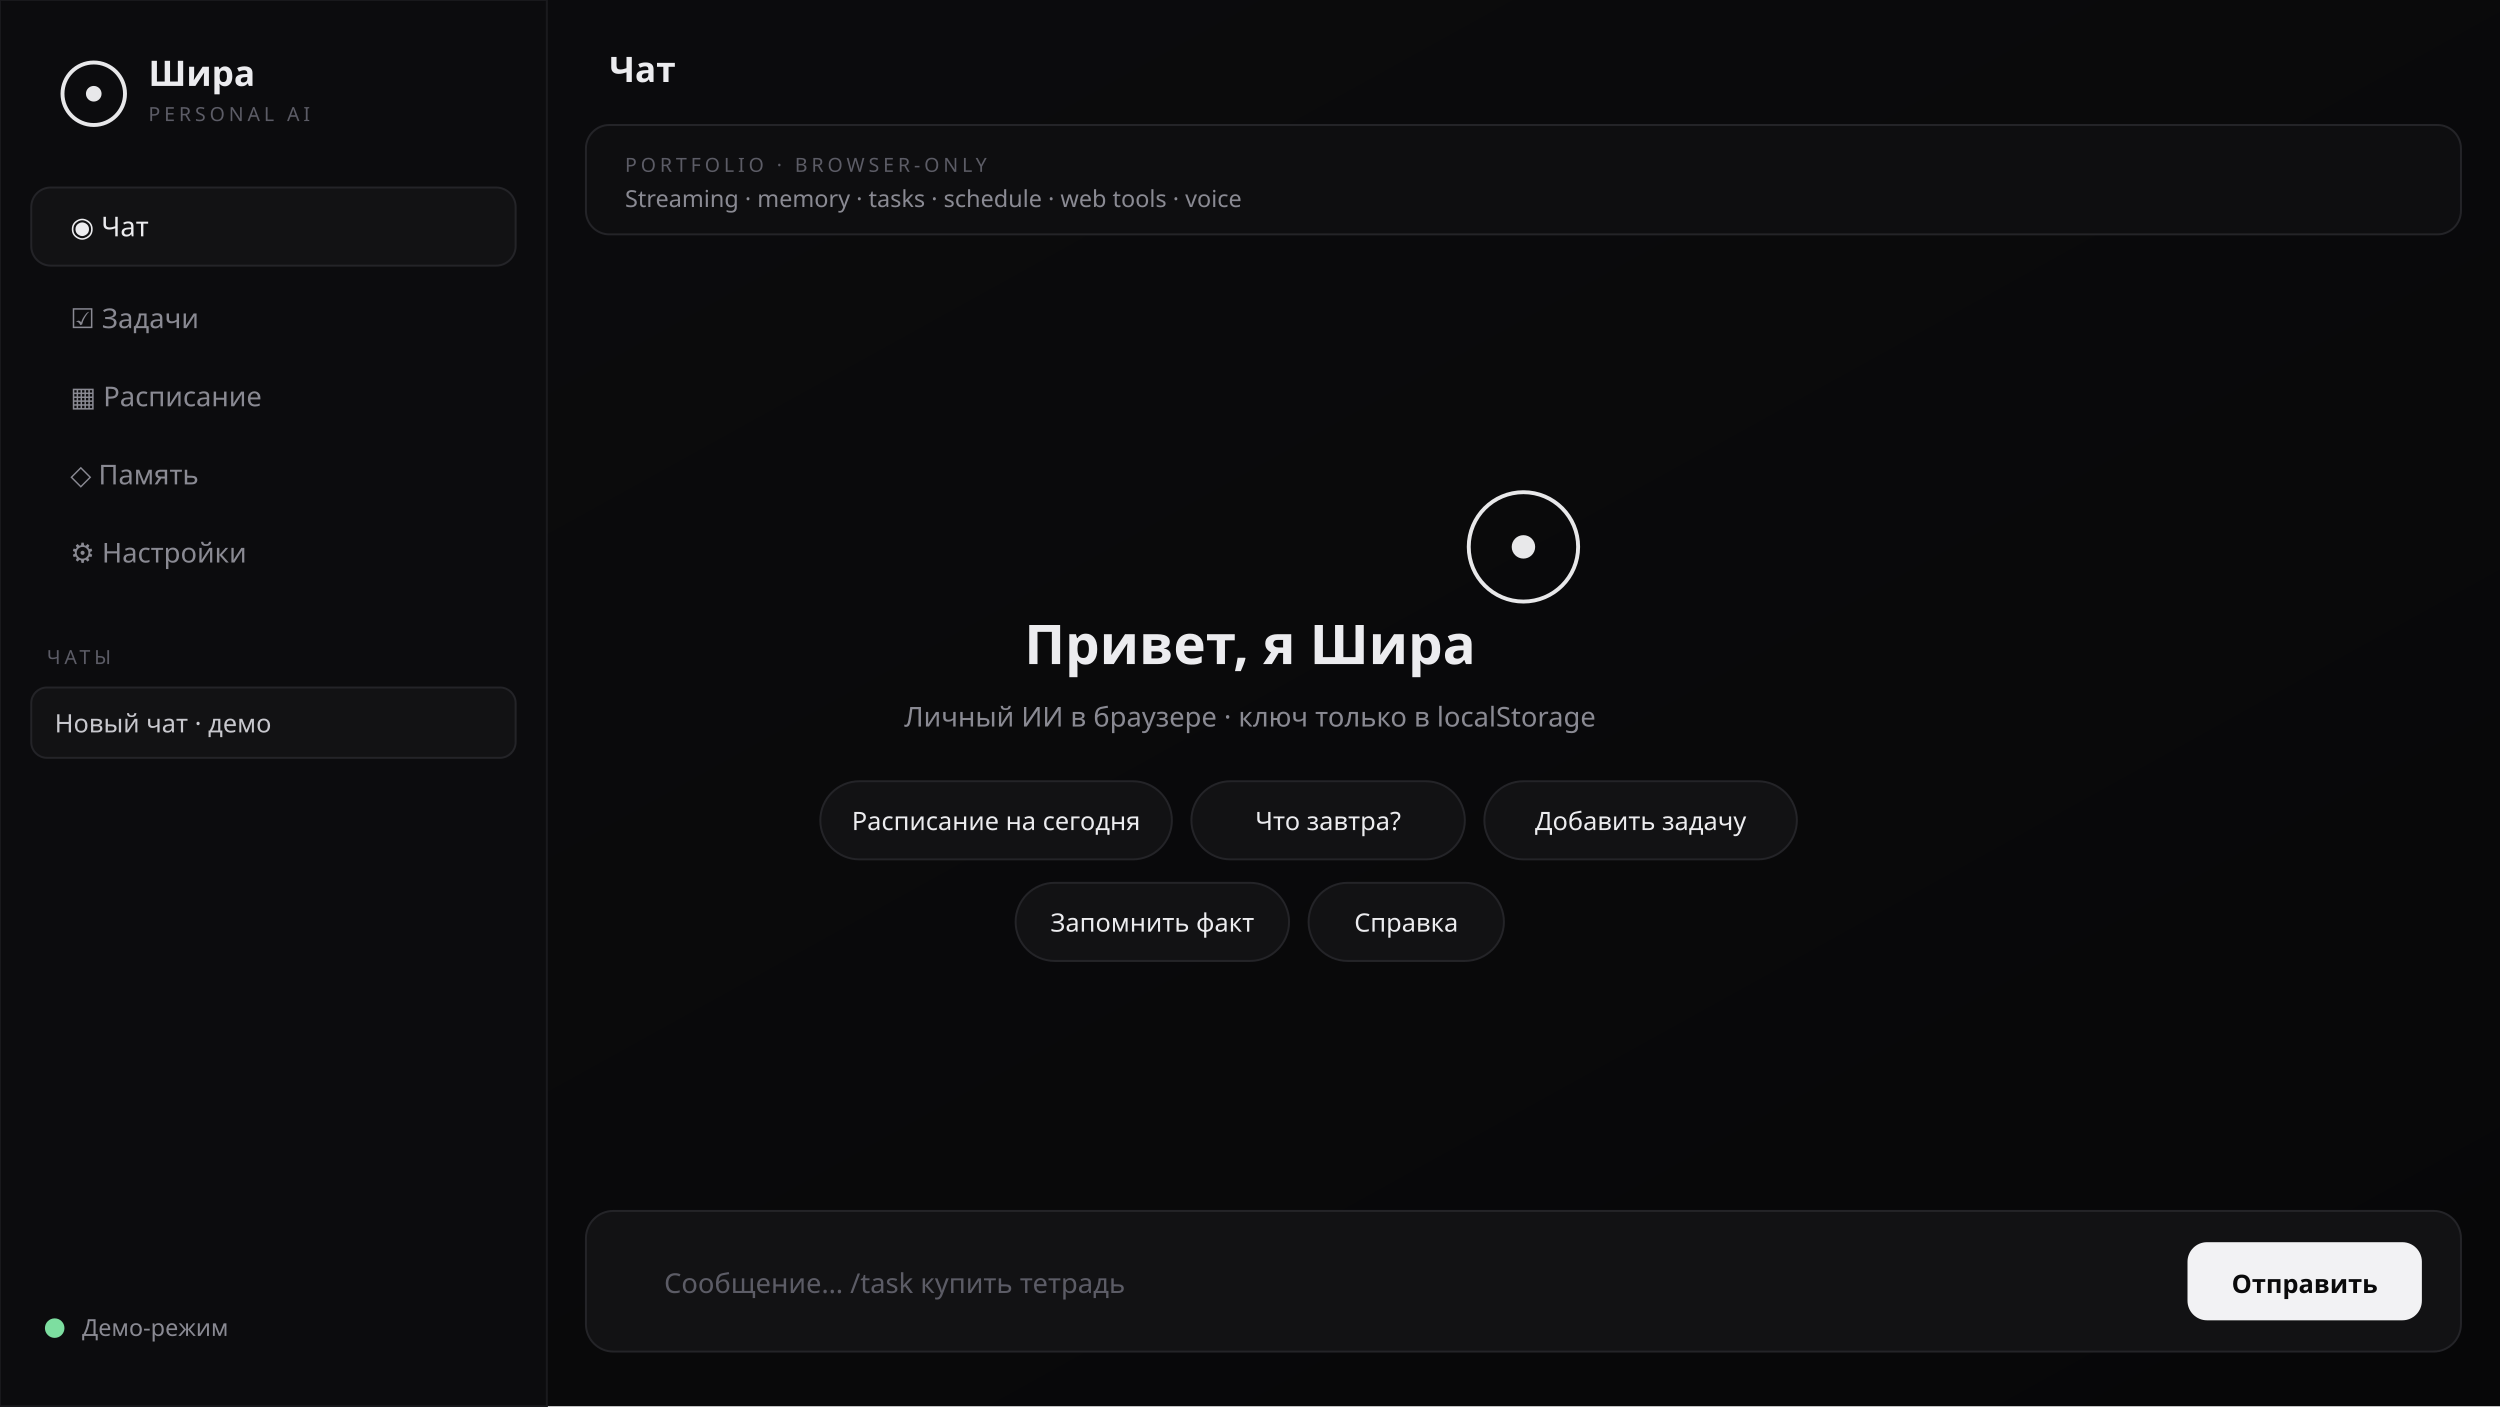
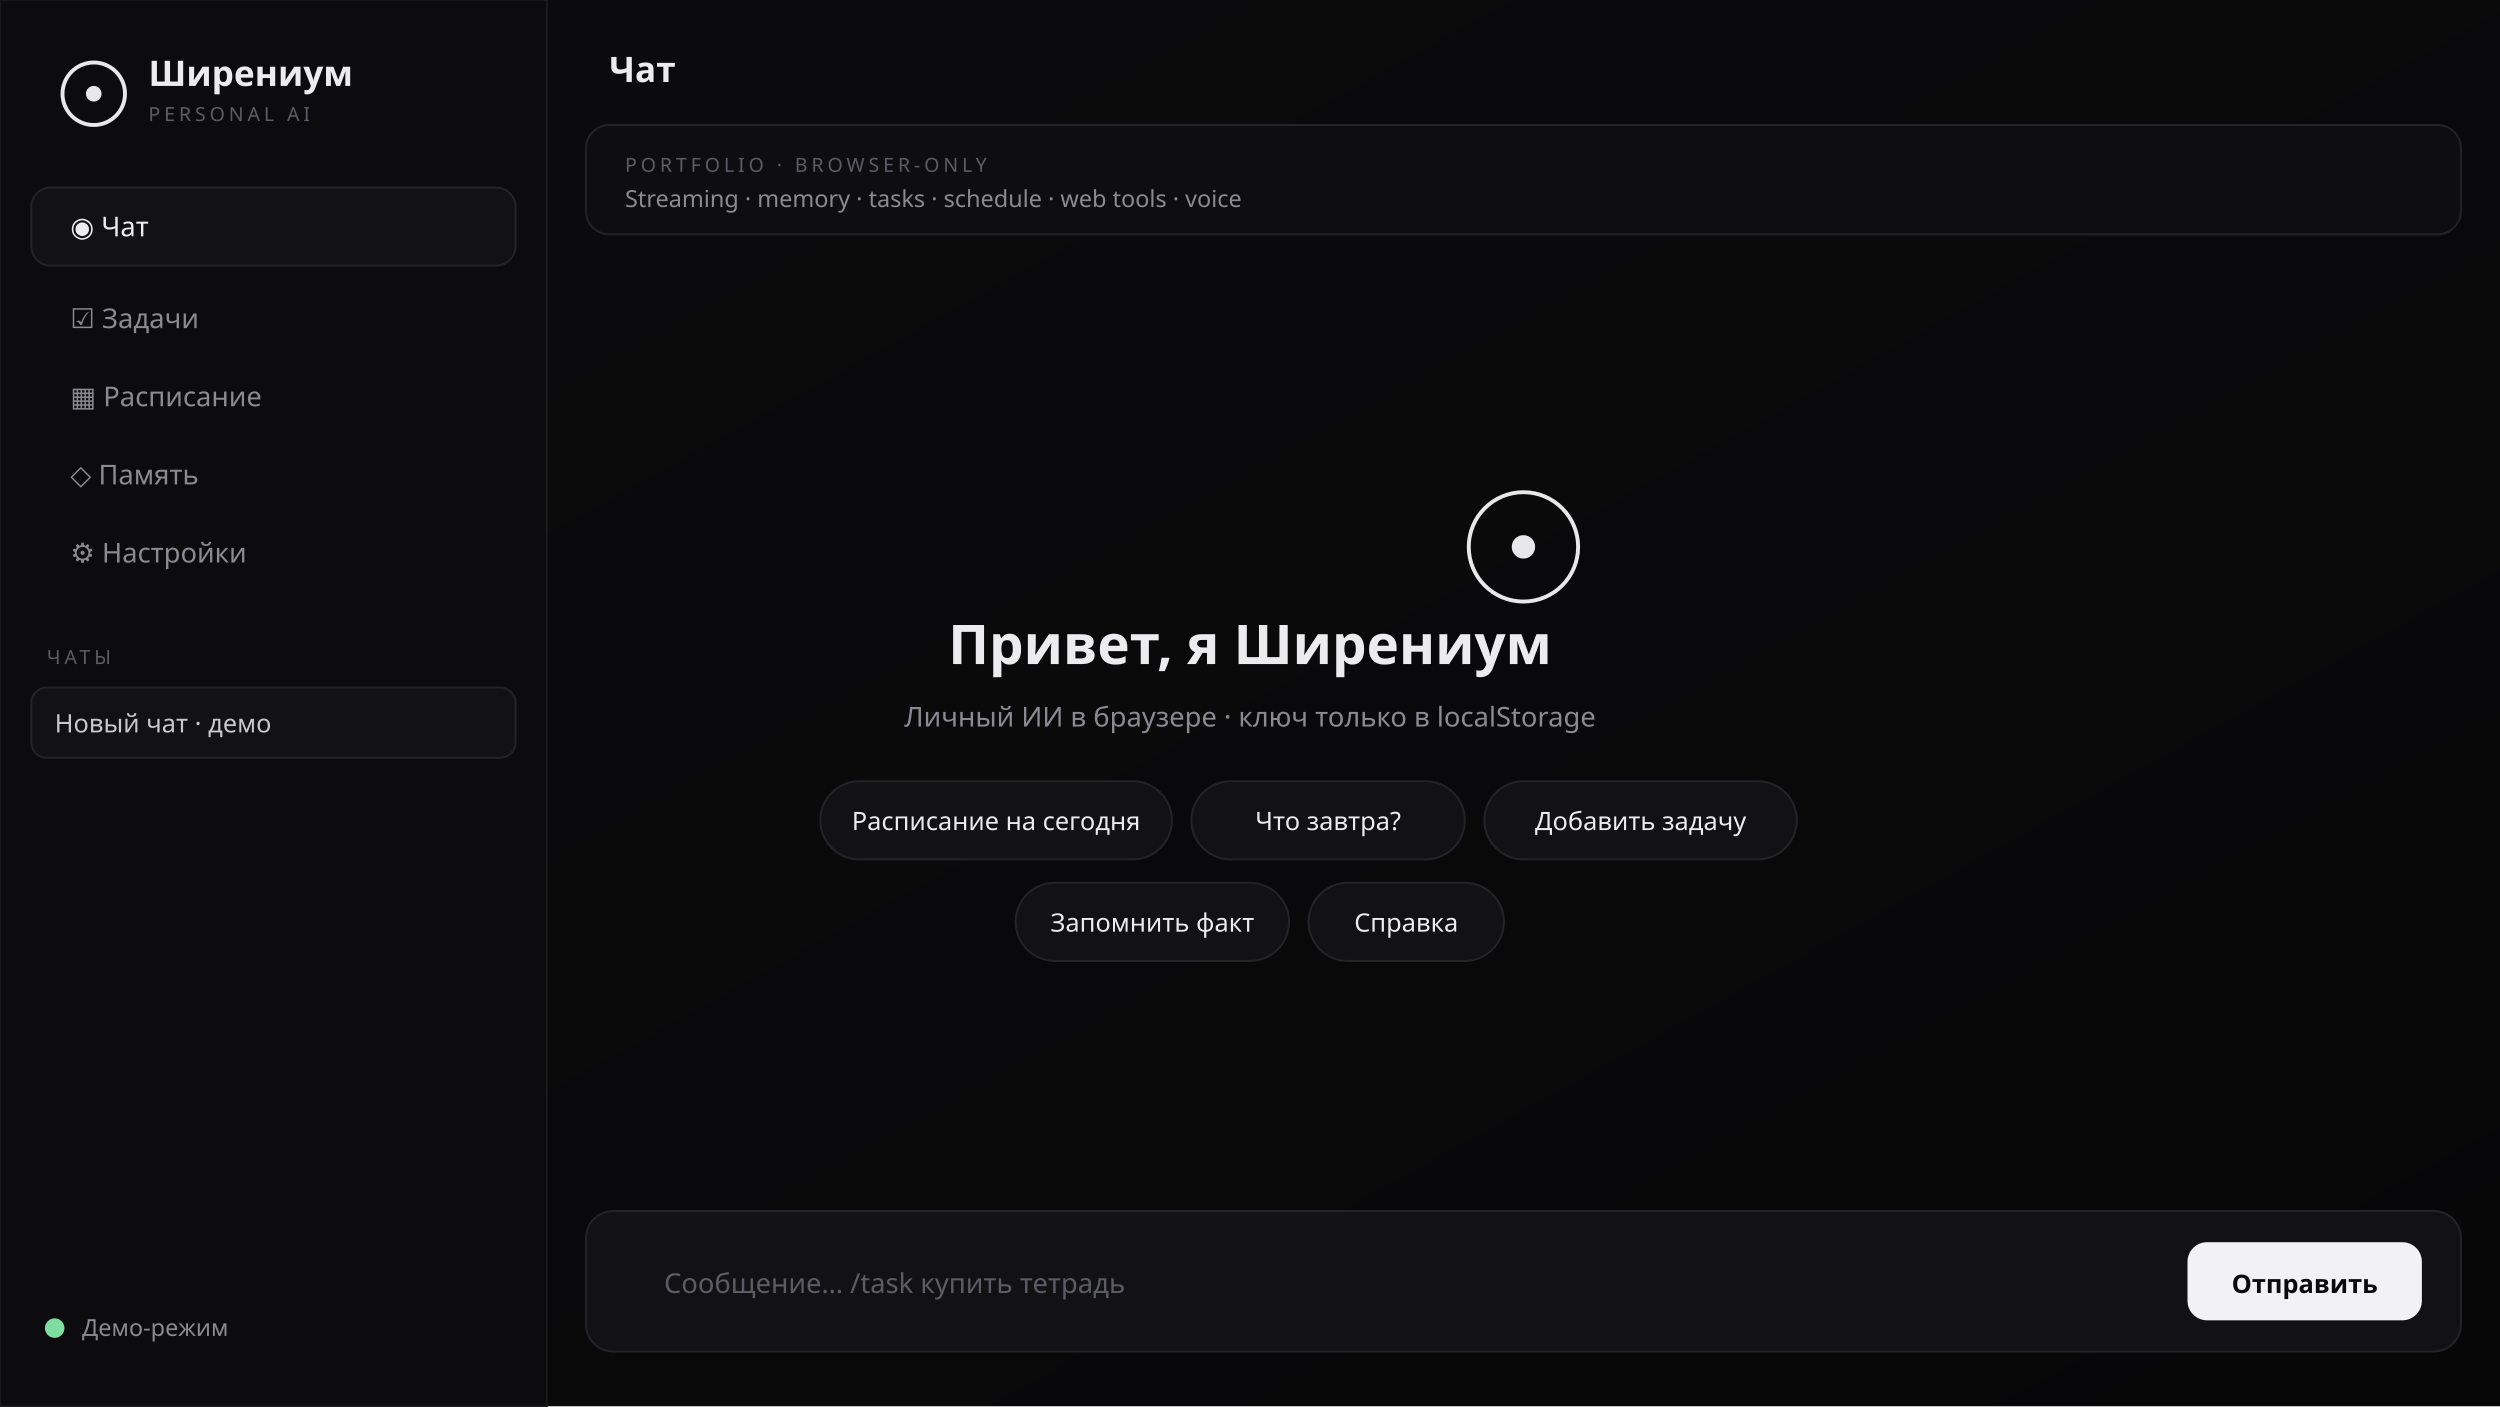
- <svg xmlns="http://www.w3.org/2000/svg" width="1280" height="720" viewBox="0 0 1280 720" role="img" aria-label="Shira UI preview">
+ <svg xmlns="http://www.w3.org/2000/svg" width="1280" height="720" viewBox="0 0 1280 720" role="img" aria-label="Shirenium UI preview">
  <defs>
    <linearGradient id="bg" x1="0" y1="0" x2="1" y2="1">
      <stop offset="0%" stop-color="#0c0c0e" />
      <stop offset="100%" stop-color="#070708" />
    </linearGradient>
  </defs>
  <rect width="1280" height="720" fill="url(#bg)" />
  <rect x="0" y="0" width="280" height="720" fill="#0c0c0e" stroke="#1a1a1d" />
  <circle cx="48" cy="48" r="16" fill="none" stroke="#e8e8ea" stroke-width="2" />
  <circle cx="48" cy="48" r="4" fill="#e8e8ea" />
-   <text x="76" y="44" fill="#ececef" font-family="IBM Plex Sans, system-ui, sans-serif" font-size="18" font-weight="600">Шира</text>
+   <text x="76" y="44" fill="#ececef" font-family="IBM Plex Sans, system-ui, sans-serif" font-size="18" font-weight="600">Ширениум</text>
  <text x="76" y="62" fill="#5c5c66" font-family="IBM Plex Sans, system-ui, sans-serif" font-size="10" letter-spacing="2">PERSONAL AI</text>
  <rect x="16" y="96" width="248" height="40" rx="10" fill="#121214" stroke="#242428" />
  <text x="36" y="121" fill="#ececef" font-family="IBM Plex Sans, system-ui, sans-serif" font-size="14">◉  Чат</text>
  <text x="36" y="168" fill="#8a8a93" font-family="IBM Plex Sans, system-ui, sans-serif" font-size="14">☑  Задачи</text>
  <text x="36" y="208" fill="#8a8a93" font-family="IBM Plex Sans, system-ui, sans-serif" font-size="14">▦  Расписание</text>
  <text x="36" y="248" fill="#8a8a93" font-family="IBM Plex Sans, system-ui, sans-serif" font-size="14">◇  Память</text>
  <text x="36" y="288" fill="#8a8a93" font-family="IBM Plex Sans, system-ui, sans-serif" font-size="14">⚙  Настройки</text>
  <text x="24" y="340" fill="#5c5c66" font-family="IBM Plex Sans, system-ui, sans-serif" font-size="10" letter-spacing="2">ЧАТЫ</text>
  <rect x="16" y="352" width="248" height="36" rx="8" fill="#121214" stroke="#242428" />
  <text x="28" y="375" fill="#c8c8ce" font-family="IBM Plex Sans, system-ui, sans-serif" font-size="13">Новый чат · демо</text>
  <circle cx="28" cy="680" r="5" fill="#7ddea0" />
  <text x="42" y="684" fill="#8a8a93" font-family="IBM Plex Sans, system-ui, sans-serif" font-size="12">Демо-режим</text>
  <text x="312" y="42" fill="#ececef" font-family="IBM Plex Sans, system-ui, sans-serif" font-size="18" font-weight="600">Чат</text>
  <rect x="300" y="64" width="960" height="56" rx="12" fill="#0e0e10" stroke="#242428" />
  <text x="320" y="88" fill="#5c5c66" font-family="IBM Plex Sans, system-ui, sans-serif" font-size="10" letter-spacing="2">PORTFOLIO · BROWSER-ONLY</text>
  <text x="320" y="106" fill="#8a8a93" font-family="IBM Plex Sans, system-ui, sans-serif" font-size="12">Streaming · memory · tasks · schedule · web tools · voice</text>
  <circle cx="780" cy="280" r="28" fill="none" stroke="#e8e8ea" stroke-width="2" />
  <circle cx="780" cy="280" r="6" fill="#e8e8ea" />
-   <text x="640" y="340" text-anchor="middle" fill="#ececef" font-family="IBM Plex Sans, system-ui, sans-serif" font-size="28" font-weight="600">Привет, я Шира</text>
+   <text x="640" y="340" text-anchor="middle" fill="#ececef" font-family="IBM Plex Sans, system-ui, sans-serif" font-size="28" font-weight="600">Привет, я Ширениум</text>
  <text x="640" y="372" text-anchor="middle" fill="#8a8a93" font-family="IBM Plex Sans, system-ui, sans-serif" font-size="14">Личный ИИ в браузере · ключ только в localStorage</text>
  <rect x="420" y="400" width="180" height="40" rx="20" fill="#121214" stroke="#242428" />
  <text x="510" y="425" text-anchor="middle" fill="#ececef" font-family="IBM Plex Sans, system-ui, sans-serif" font-size="13">Расписание на сегодня</text>
  <rect x="610" y="400" width="140" height="40" rx="20" fill="#121214" stroke="#242428" />
  <text x="680" y="425" text-anchor="middle" fill="#ececef" font-family="IBM Plex Sans, system-ui, sans-serif" font-size="13">Что завтра?</text>
  <rect x="760" y="400" width="160" height="40" rx="20" fill="#121214" stroke="#242428" />
  <text x="840" y="425" text-anchor="middle" fill="#ececef" font-family="IBM Plex Sans, system-ui, sans-serif" font-size="13">Добавить задачу</text>
  <rect x="520" y="452" width="140" height="40" rx="20" fill="#121214" stroke="#242428" />
  <text x="590" y="477" text-anchor="middle" fill="#ececef" font-family="IBM Plex Sans, system-ui, sans-serif" font-size="13">Запомнить факт</text>
  <rect x="670" y="452" width="100" height="40" rx="20" fill="#121214" stroke="#242428" />
  <text x="720" y="477" text-anchor="middle" fill="#ececef" font-family="IBM Plex Sans, system-ui, sans-serif" font-size="13">Справка</text>
  <rect x="300" y="620" width="960" height="72" rx="14" fill="#121214" stroke="#242428" />
  <text x="340" y="662" fill="#5c5c66" font-family="IBM Plex Sans, system-ui, sans-serif" font-size="14">Сообщение…  /task купить тетрадь</text>
  <rect x="1120" y="636" width="120" height="40" rx="10" fill="#f2f2f4" />
  <text x="1180" y="662" text-anchor="middle" fill="#0a0a0b" font-family="IBM Plex Sans, system-ui, sans-serif" font-size="13" font-weight="600">Отправить</text>
</svg>
